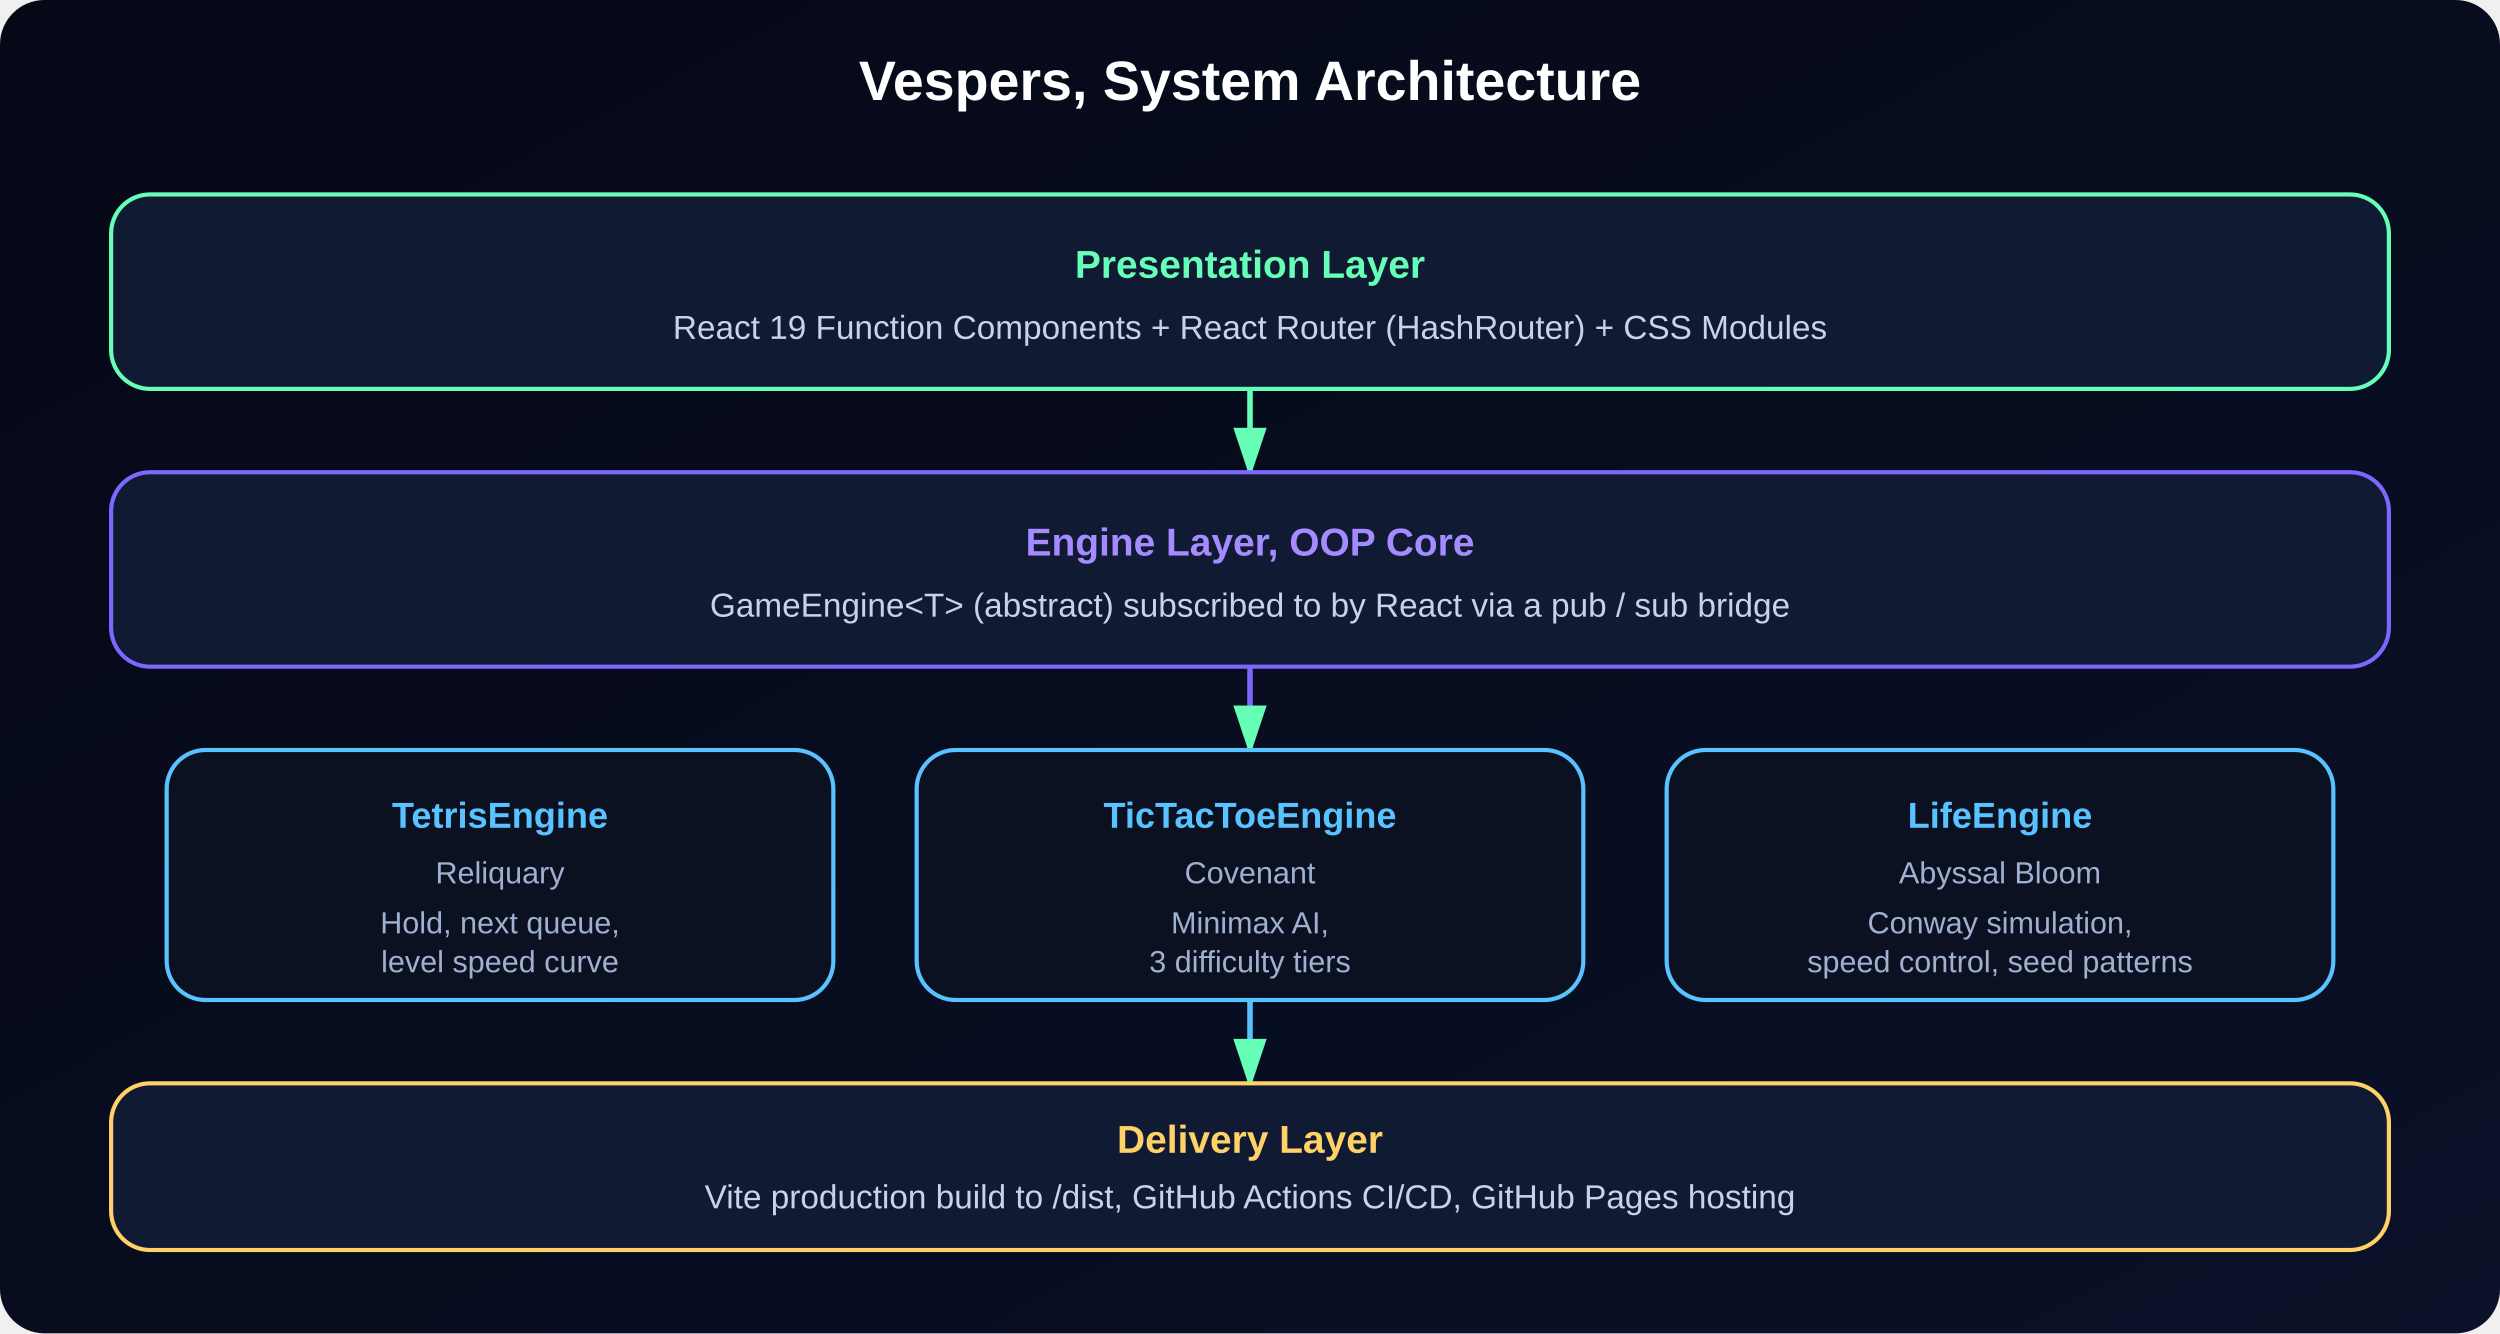
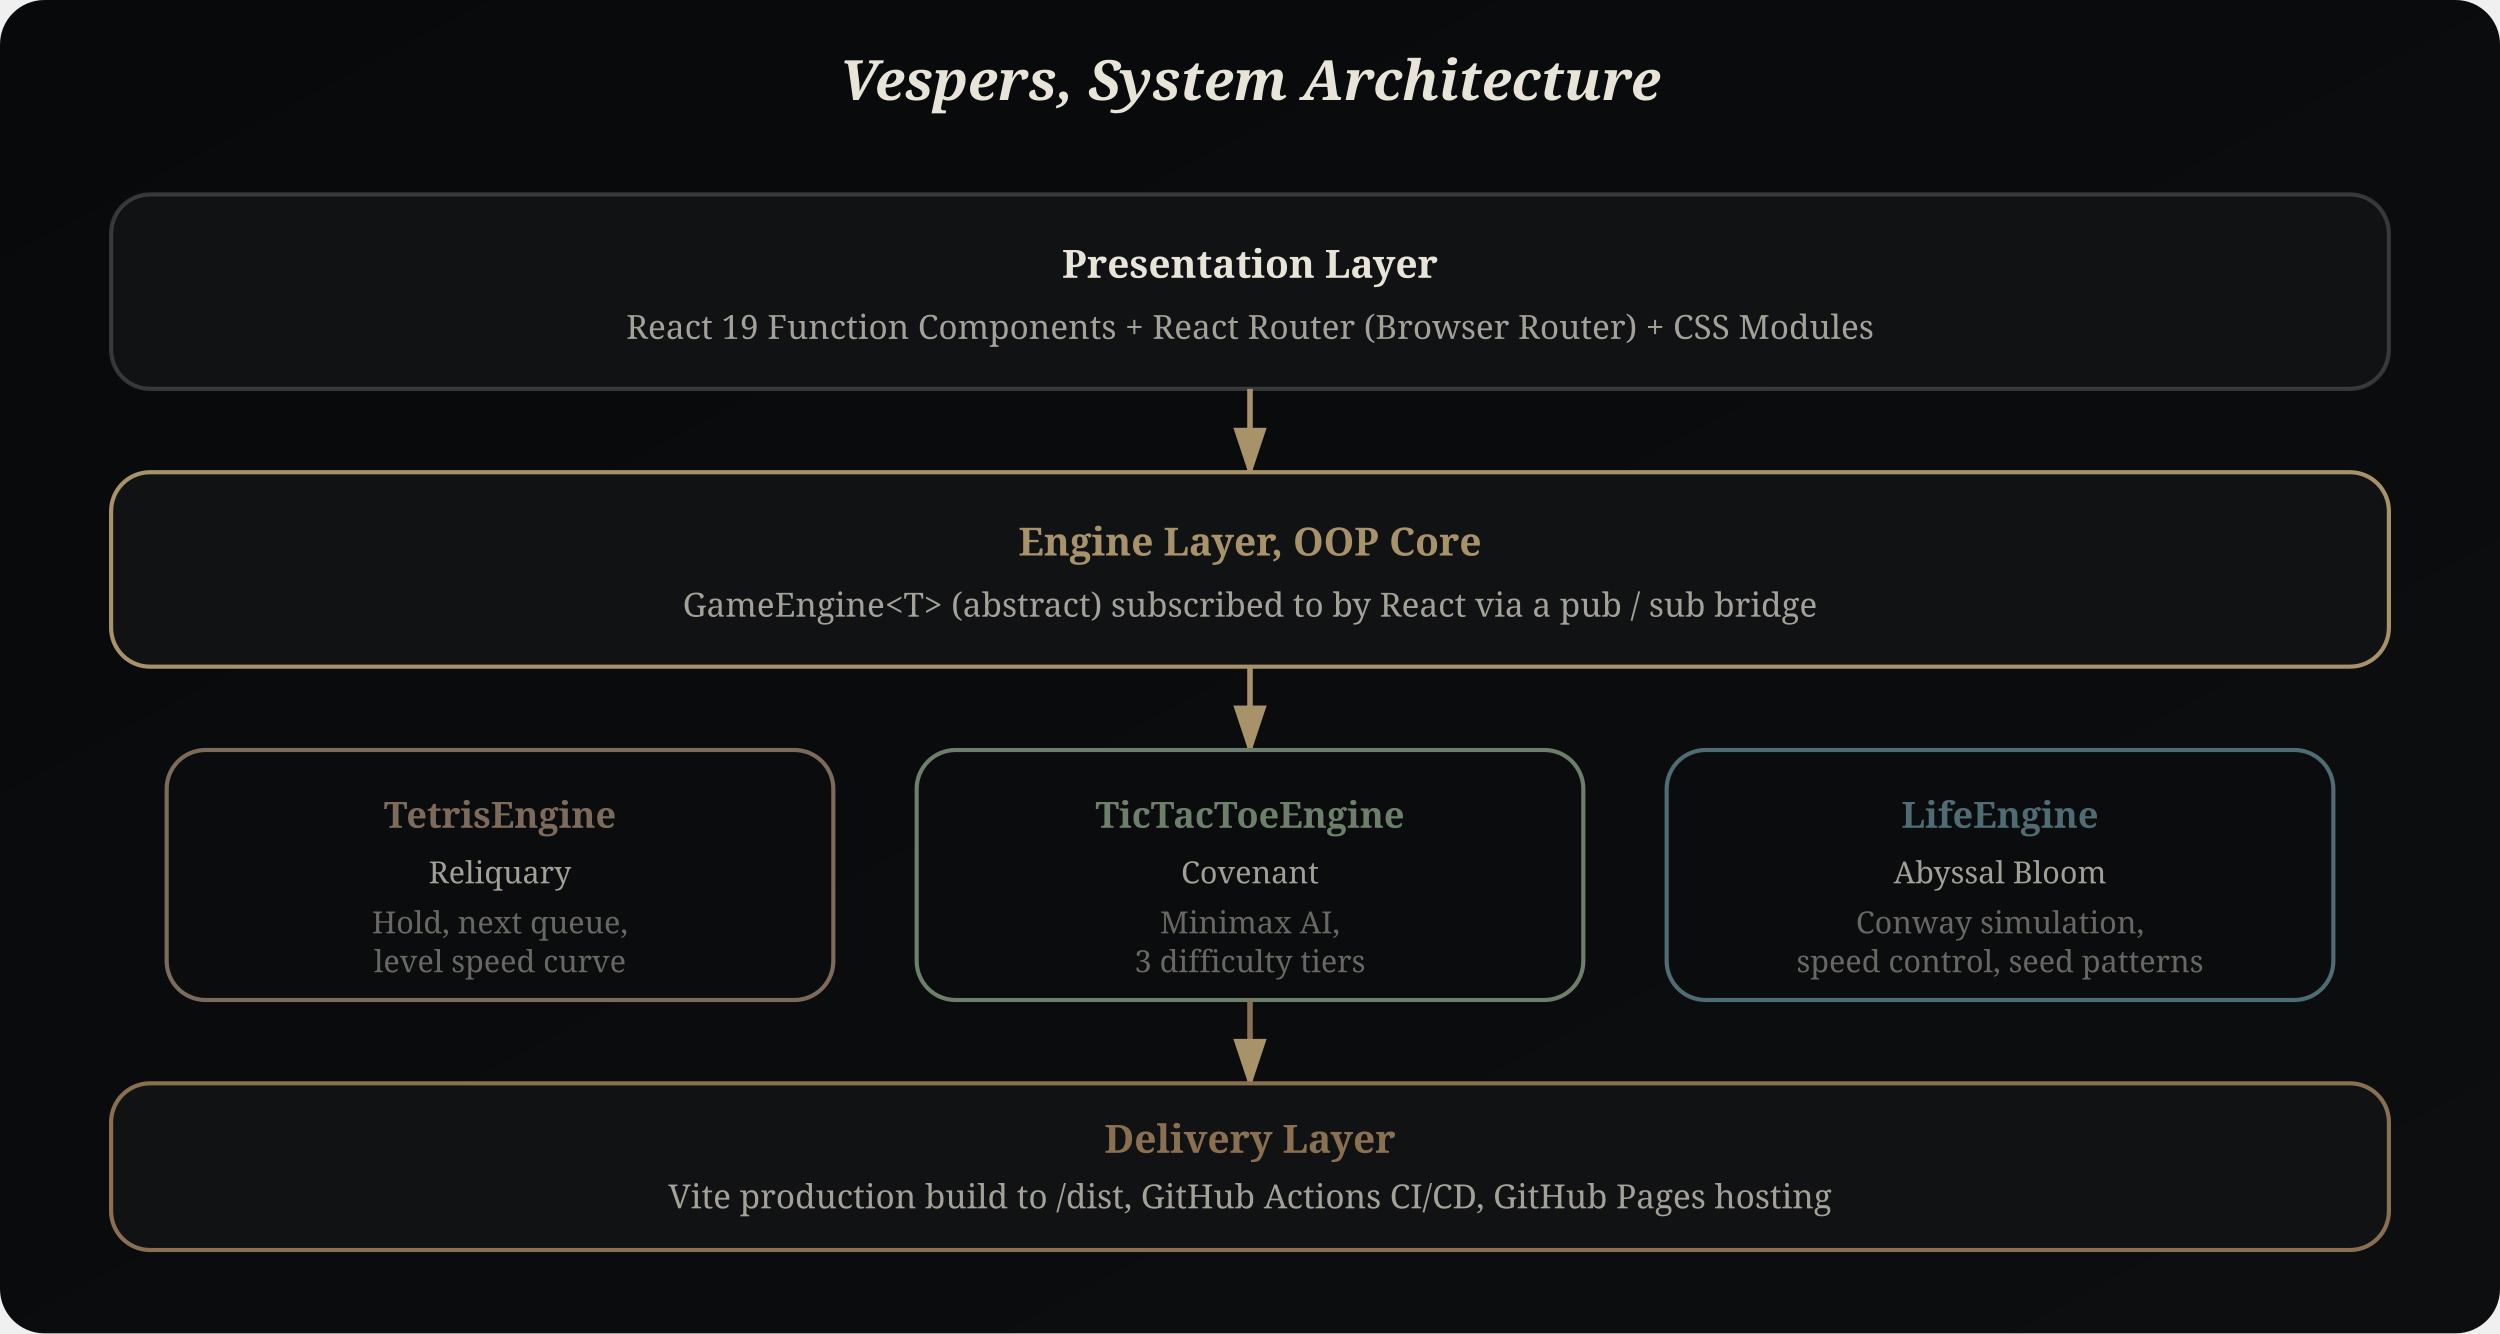
- <svg xmlns="http://www.w3.org/2000/svg" width="900" height="480" viewBox="0 0 900 480" font-family="Verdana, Arial, sans-serif">
+ <svg xmlns="http://www.w3.org/2000/svg" width="900" height="480" viewBox="0 0 900 480" font-family="'EB Garamond', Georgia, serif">
  <defs>
    <linearGradient id="bg" x1="0" y1="0" x2="1" y2="1">
-       <stop offset="0%" stop-color="#050816" />
-       <stop offset="100%" stop-color="#0a1128" />
-     </linearGradient>
-     <linearGradient id="accent" x1="0" y1="0" x2="1" y2="0">
-       <stop offset="0%" stop-color="#67ffb7" />
-       <stop offset="100%" stop-color="#59c3ff" />
+       <stop offset="0%" stop-color="#08090a" />
+       <stop offset="100%" stop-color="#0c0e0f" />
    </linearGradient>
    <marker id="arrow" markerWidth="10" markerHeight="10" refX="8" refY="3" orient="auto" markerUnits="strokeWidth">
-       <path d="M0,0 L0,6 L9,3 z" fill="#67ffb7" />
+       <path d="M0,0 L0,6 L9,3 z" fill="#a8926a" />
    </marker>
  </defs>
  <rect width="900" height="480" fill="url(#bg)" rx="16" />
-   <text x="450" y="36" fill="#ffffff" font-size="20" font-weight="bold" text-anchor="middle">Vespers, System Architecture</text>
-   <rect x="40" y="70" width="820" height="70" rx="14" fill="#101a33" stroke="#67ffb7" stroke-width="1.5" />
-   <text x="450" y="100" fill="#67ffb7" font-size="14" font-weight="bold" text-anchor="middle">Presentation Layer</text>
-   <text x="450" y="122" fill="#c9d3e6" font-size="12" text-anchor="middle">React 19 Function Components + React Router (HashRouter) + CSS Modules</text>
-   <line x1="450" y1="140" x2="450" y2="170" stroke="#67ffb7" stroke-width="2" marker-end="url(#arrow)" />
-   <rect x="40" y="170" width="820" height="70" rx="14" fill="#101a33" stroke="#7d67ff" stroke-width="1.5" />
-   <text x="450" y="200" fill="#a58bff" font-size="14" font-weight="bold" text-anchor="middle">Engine Layer, OOP Core</text>
-   <text x="450" y="222" fill="#c9d3e6" font-size="12" text-anchor="middle">GameEngine&lt;T&gt; (abstract) subscribed to by React via a pub / sub bridge</text>
-   <line x1="450" y1="240" x2="450" y2="270" stroke="#7d67ff" stroke-width="2" marker-end="url(#arrow)" />
-   <rect x="60" y="270" width="240" height="90" rx="14" fill="#0c1122" stroke="#59c3ff" stroke-width="1.5" />
-   <text x="180" y="298" fill="#59c3ff" font-size="13" font-weight="bold" text-anchor="middle">TetrisEngine</text>
-   <text x="180" y="318" fill="#9fb0d1" font-size="11" text-anchor="middle">Reliquary</text>
-   <text x="180" y="336" fill="#9fb0d1" font-size="11" text-anchor="middle">Hold, next queue,</text>
-   <text x="180" y="350" fill="#9fb0d1" font-size="11" text-anchor="middle">level speed curve</text>
-   <rect x="330" y="270" width="240" height="90" rx="14" fill="#0c1122" stroke="#59c3ff" stroke-width="1.5" />
-   <text x="450" y="298" fill="#59c3ff" font-size="13" font-weight="bold" text-anchor="middle">TicTacToeEngine</text>
-   <text x="450" y="318" fill="#9fb0d1" font-size="11" text-anchor="middle">Covenant</text>
-   <text x="450" y="336" fill="#9fb0d1" font-size="11" text-anchor="middle">Minimax AI,</text>
-   <text x="450" y="350" fill="#9fb0d1" font-size="11" text-anchor="middle">3 difficulty tiers</text>
-   <rect x="600" y="270" width="240" height="90" rx="14" fill="#0c1122" stroke="#59c3ff" stroke-width="1.5" />
-   <text x="720" y="298" fill="#59c3ff" font-size="13" font-weight="bold" text-anchor="middle">LifeEngine</text>
-   <text x="720" y="318" fill="#9fb0d1" font-size="11" text-anchor="middle">Abyssal Bloom</text>
-   <text x="720" y="336" fill="#9fb0d1" font-size="11" text-anchor="middle">Conway simulation,</text>
-   <text x="720" y="350" fill="#9fb0d1" font-size="11" text-anchor="middle">speed control, seed patterns</text>
-   <line x1="450" y1="360" x2="450" y2="390" stroke="#59c3ff" stroke-width="2" marker-end="url(#arrow)" />
-   <rect x="40" y="390" width="820" height="60" rx="14" fill="#101a33" stroke="#ffd166" stroke-width="1.5" />
-   <text x="450" y="415" fill="#ffd166" font-size="14" font-weight="bold" text-anchor="middle">Delivery Layer</text>
-   <text x="450" y="435" fill="#c9d3e6" font-size="12" text-anchor="middle">Vite production build to /dist, GitHub Actions CI/CD, GitHub Pages hosting</text>
+   <text x="450" y="36" fill="#e9e4d8" font-size="20" font-weight="600" font-style="italic" text-anchor="middle">Vespers, System Architecture</text>
+   <rect x="40" y="70" width="820" height="70" rx="14" fill="#101214" stroke="rgba(233, 228, 216, 0.2)" stroke-width="1.5" />
+   <text x="450" y="100" fill="#e9e4d8" font-size="14" font-weight="600" text-anchor="middle">Presentation Layer</text>
+   <text x="450" y="122" fill="rgba(233, 228, 216, 0.68)" font-size="12" text-anchor="middle">React 19 Function Components + React Router (Browser Router) + CSS Modules</text>
+   <line x1="450" y1="140" x2="450" y2="170" stroke="#a8926a" stroke-width="2" marker-end="url(#arrow)" />
+   <rect x="40" y="170" width="820" height="70" rx="14" fill="#101214" stroke="#a8926a" stroke-width="1.5" />
+   <text x="450" y="200" fill="#a8926a" font-size="14" font-weight="600" text-anchor="middle">Engine Layer, OOP Core</text>
+   <text x="450" y="222" fill="rgba(233, 228, 216, 0.68)" font-size="12" text-anchor="middle">GameEngine&lt;T&gt; (abstract) subscribed to by React via a pub / sub bridge</text>
+   <line x1="450" y1="240" x2="450" y2="270" stroke="#a8926a" stroke-width="2" marker-end="url(#arrow)" />
+   <rect x="60" y="270" width="240" height="90" rx="14" fill="#0b0c0d" stroke="#7c6a5a" stroke-width="1.5" />
+   <text x="180" y="298" fill="#7c6a5a" font-size="13" font-weight="600" text-anchor="middle">TetrisEngine</text>
+   <text x="180" y="318" fill="rgba(233, 228, 216, 0.68)" font-size="11" text-anchor="middle">Reliquary</text>
+   <text x="180" y="336" fill="rgba(233, 228, 216, 0.42)" font-size="11" text-anchor="middle">Hold, next queue,</text>
+   <text x="180" y="350" fill="rgba(233, 228, 216, 0.42)" font-size="11" text-anchor="middle">level speed curve</text>
+   <rect x="330" y="270" width="240" height="90" rx="14" fill="#0b0c0d" stroke="#6b7f6a" stroke-width="1.5" />
+   <text x="450" y="298" fill="#6b7f6a" font-size="13" font-weight="600" text-anchor="middle">TicTacToeEngine</text>
+   <text x="450" y="318" fill="rgba(233, 228, 216, 0.68)" font-size="11" text-anchor="middle">Covenant</text>
+   <text x="450" y="336" fill="rgba(233, 228, 216, 0.42)" font-size="11" text-anchor="middle">Minimax AI,</text>
+   <text x="450" y="350" fill="rgba(233, 228, 216, 0.42)" font-size="11" text-anchor="middle">3 difficulty tiers</text>
+   <rect x="600" y="270" width="240" height="90" rx="14" fill="#0b0c0d" stroke="#4f6b73" stroke-width="1.5" />
+   <text x="720" y="298" fill="#4f6b73" font-size="13" font-weight="600" text-anchor="middle">LifeEngine</text>
+   <text x="720" y="318" fill="rgba(233, 228, 216, 0.68)" font-size="11" text-anchor="middle">Abyssal Bloom</text>
+   <text x="720" y="336" fill="rgba(233, 228, 216, 0.42)" font-size="11" text-anchor="middle">Conway simulation,</text>
+   <text x="720" y="350" fill="rgba(233, 228, 216, 0.42)" font-size="11" text-anchor="middle">speed control, seed patterns</text>
+   <line x1="450" y1="360" x2="450" y2="390" stroke="#8a7050" stroke-width="2" marker-end="url(#arrow)" />
+   <rect x="40" y="390" width="820" height="60" rx="14" fill="#101214" stroke="#8a7050" stroke-width="1.5" />
+   <text x="450" y="415" fill="#8a7050" font-size="14" font-weight="600" text-anchor="middle">Delivery Layer</text>
+   <text x="450" y="435" fill="rgba(233, 228, 216, 0.68)" font-size="12" text-anchor="middle">Vite production build to /dist, GitHub Actions CI/CD, GitHub Pages hosting</text>
</svg>
